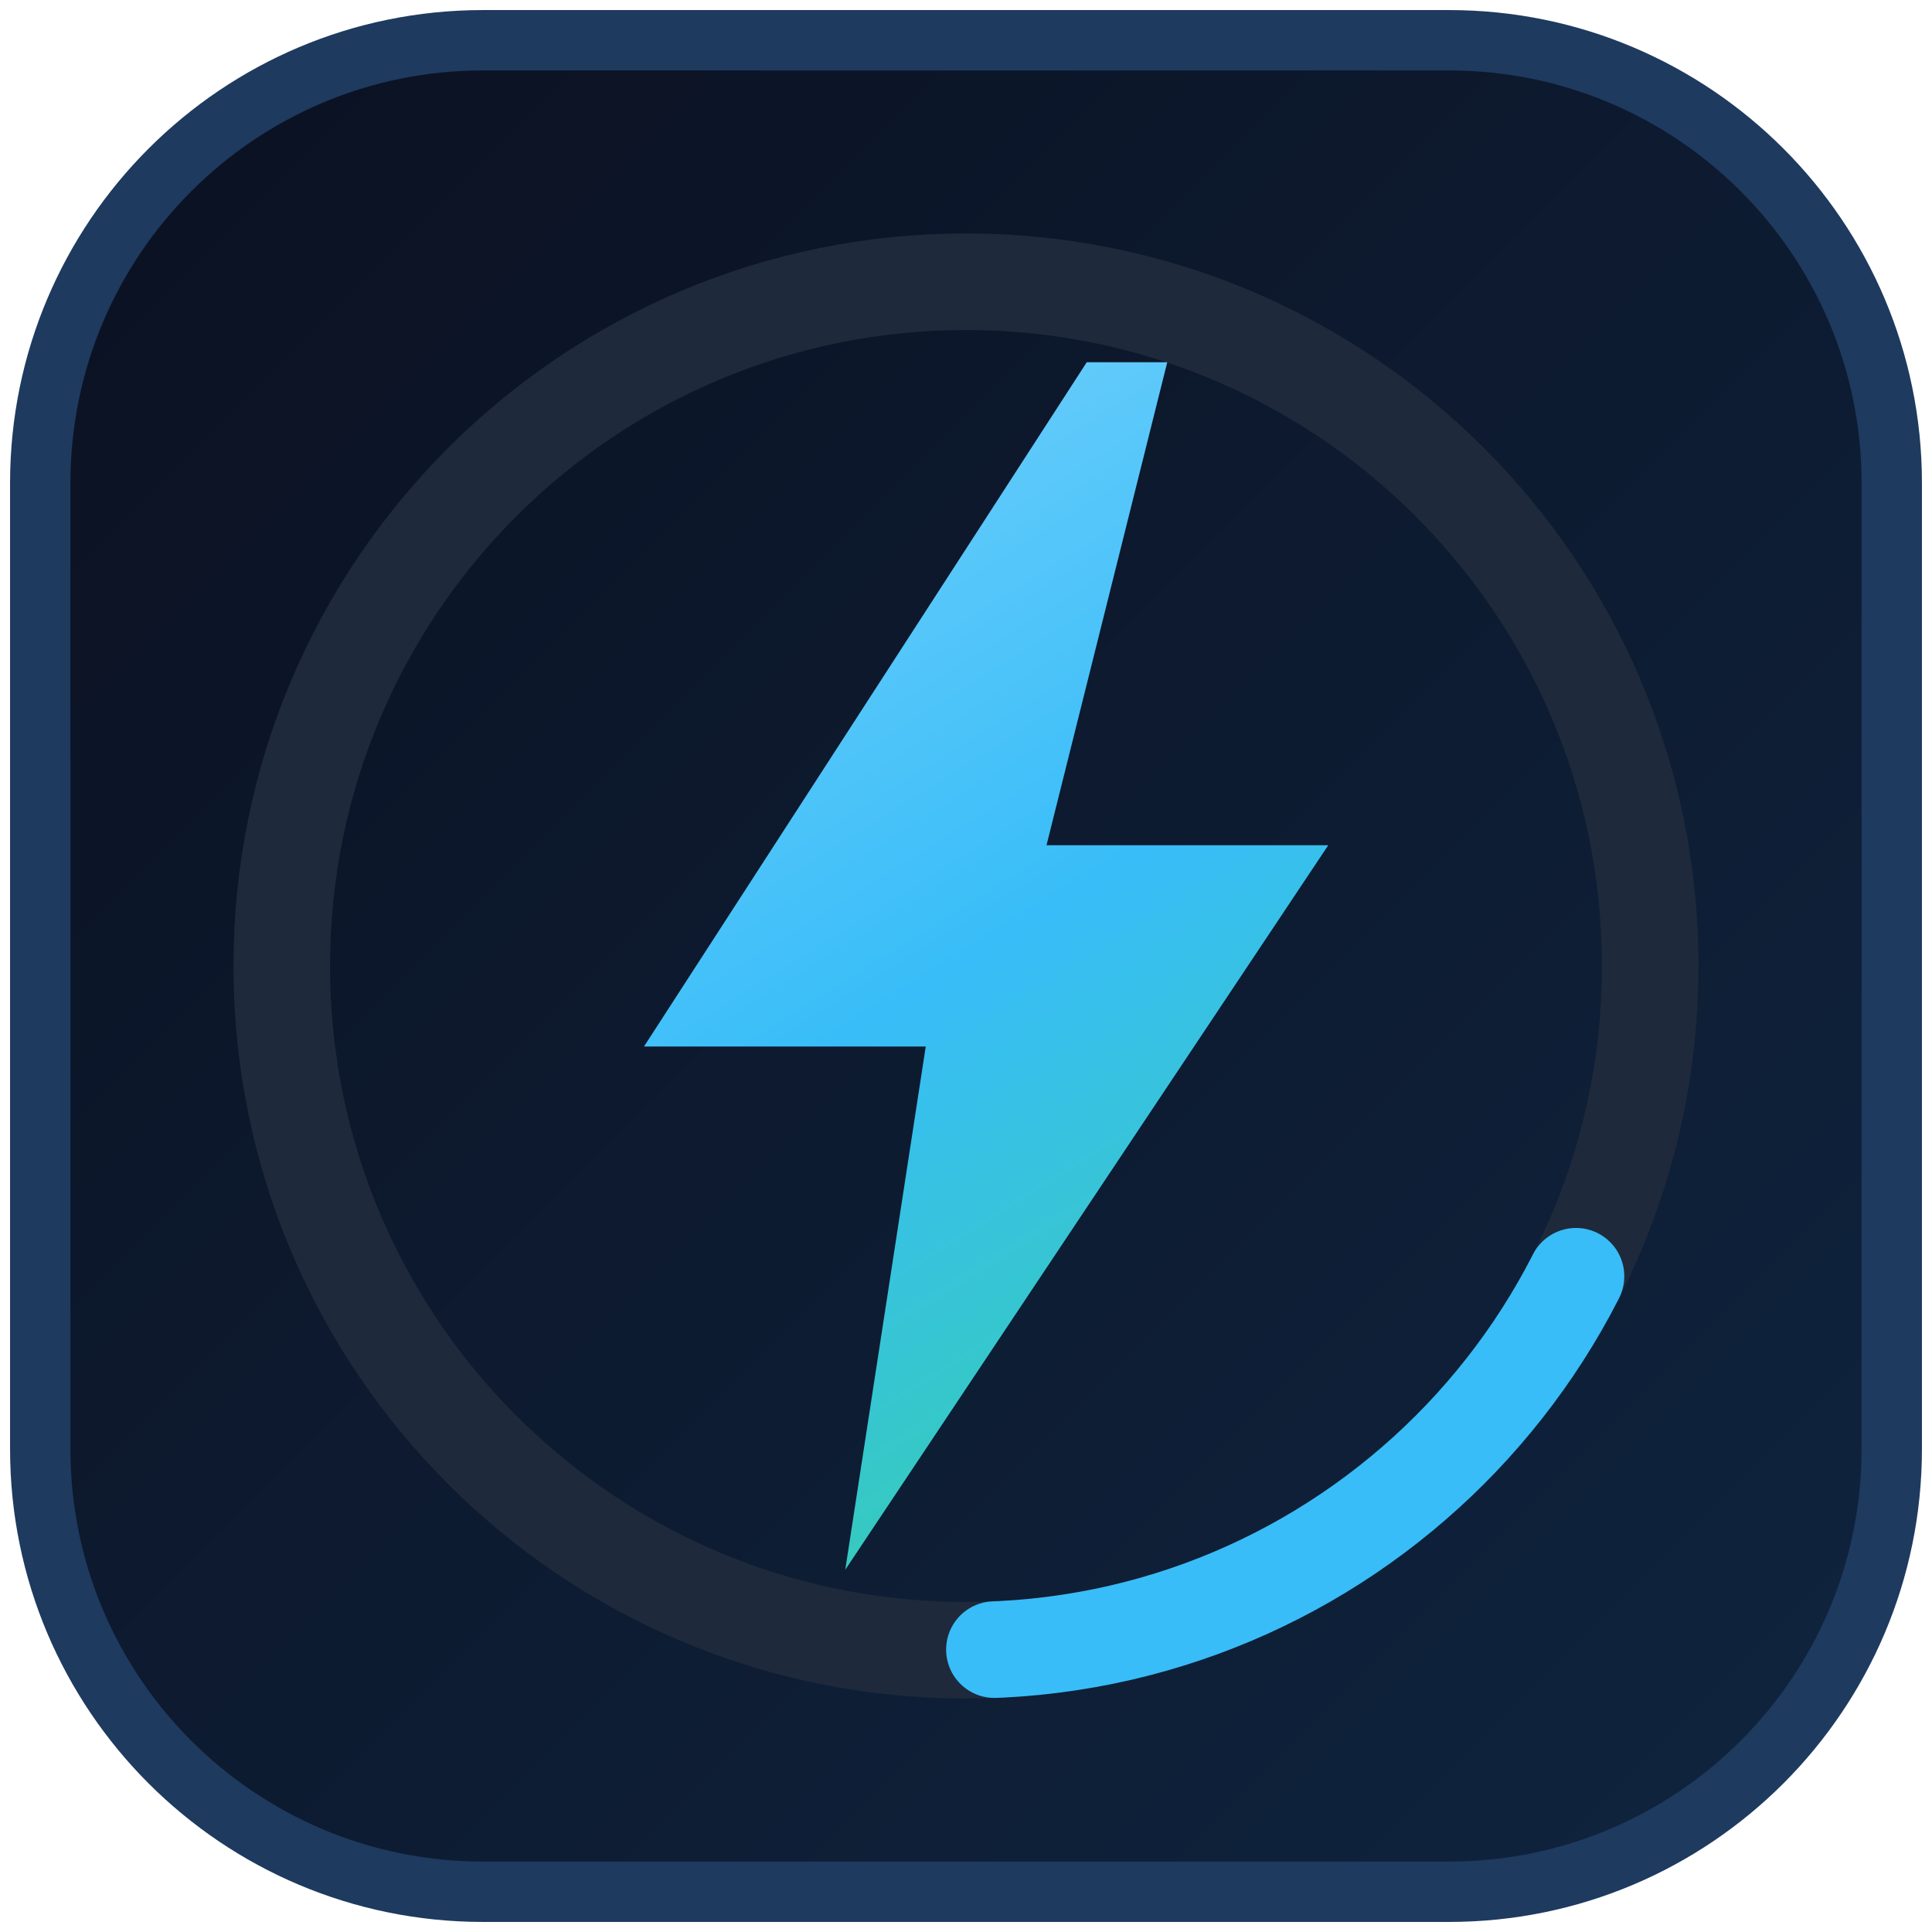
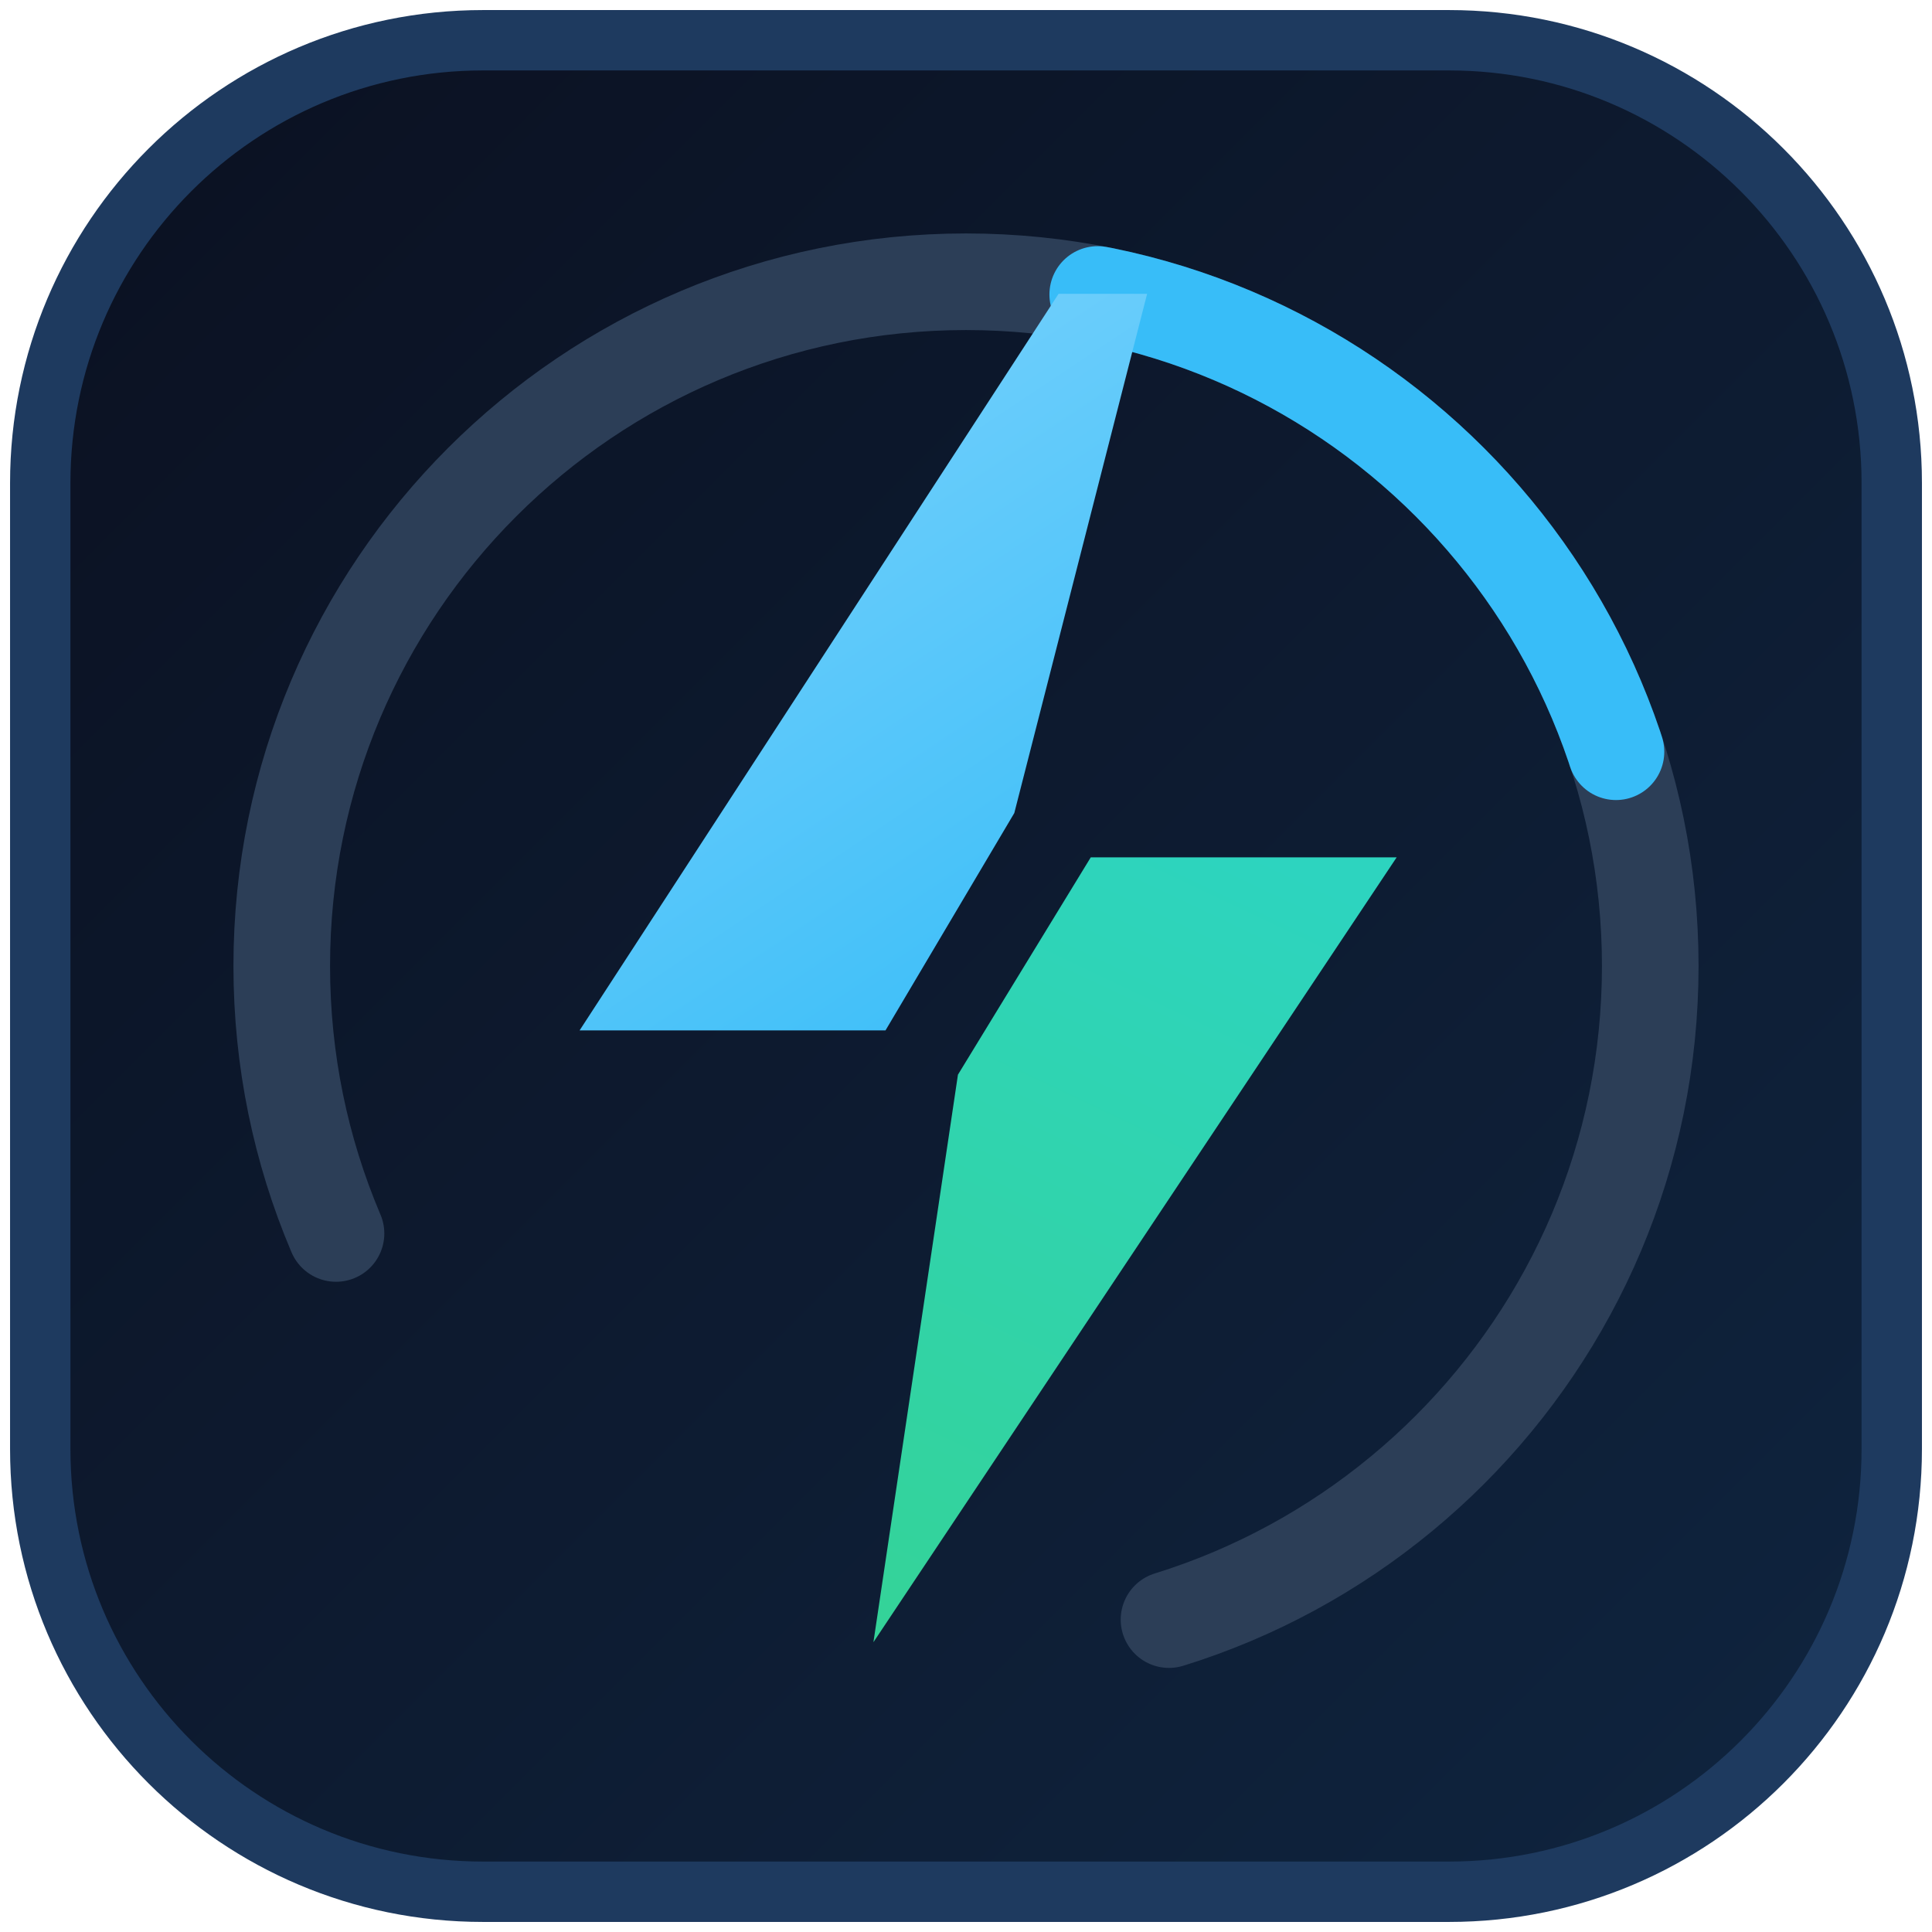
<svg xmlns="http://www.w3.org/2000/svg" viewBox="0 0 48 48" width="48" height="48">
  <defs>
    <linearGradient id="bg" x1="0" y1="0" x2="48" y2="48" gradientUnits="userSpaceOnUse">
      <stop offset="0" stop-color="#0b1020" />
      <stop offset="1" stop-color="#0f2540" />
    </linearGradient>
-     <linearGradient id="bolt" x1="14" y1="8" x2="34" y2="40" gradientUnits="userSpaceOnUse">
+     <linearGradient id="up" x1="15" y1="8" x2="27" y2="26" gradientUnits="userSpaceOnUse">
      <stop offset="0" stop-color="#7dd3fc" />
-       <stop offset="0.5" stop-color="#38bdf8" />
+       <stop offset="1" stop-color="#38bdf8" />
+     </linearGradient>
+     <linearGradient id="down" x1="31" y1="21" x2="22" y2="40" gradientUnits="userSpaceOnUse">
+       <stop offset="0" stop-color="#2dd4bf" />
      <stop offset="1" stop-color="#34d399" />
    </linearGradient>
  </defs>
  <rect x="1" y="1" width="46" height="46" rx="11" fill="url(#bg)" stroke="#1e3a5f" stroke-width="1.5" />
-   <circle cx="24" cy="24" r="17" fill="none" stroke="#1e293b" stroke-width="2.4" />
-   <circle cx="24" cy="24" r="17" fill="none" stroke="#38bdf8" stroke-width="2.4" stroke-linecap="round" pathLength="100" stroke-dasharray="18 82" stroke-dashoffset="-8" />
-   <path d="M27 9 L16 26 L23 26 L21 39 L33 21 L26 21 L29 9 Z" fill="url(#bolt)" />
+   <circle cx="24" cy="24" r="17" fill="none" stroke="#2c3e57" stroke-width="2.4" stroke-linecap="round" pathLength="100" stroke-dasharray="75 25" transform="rotate(180 24 24)" />
+   <circle cx="24" cy="24" r="17" fill="none" stroke="#38bdf8" stroke-width="2.4" stroke-linecap="round" pathLength="100" stroke-dasharray="18 82" stroke-dashoffset="-30" transform="rotate(180 24 24)" />
+   <path d="M26.3 7.3 L14.4 25.6 L22 25.6 L25.2 20.2 L28.5 7.3 Z" fill="url(#up)" />
+   <path d="M23.8 26.7 L21.7 40.8 L34.7 21.3 L27.1 21.3 Z" fill="url(#down)" />
</svg>
